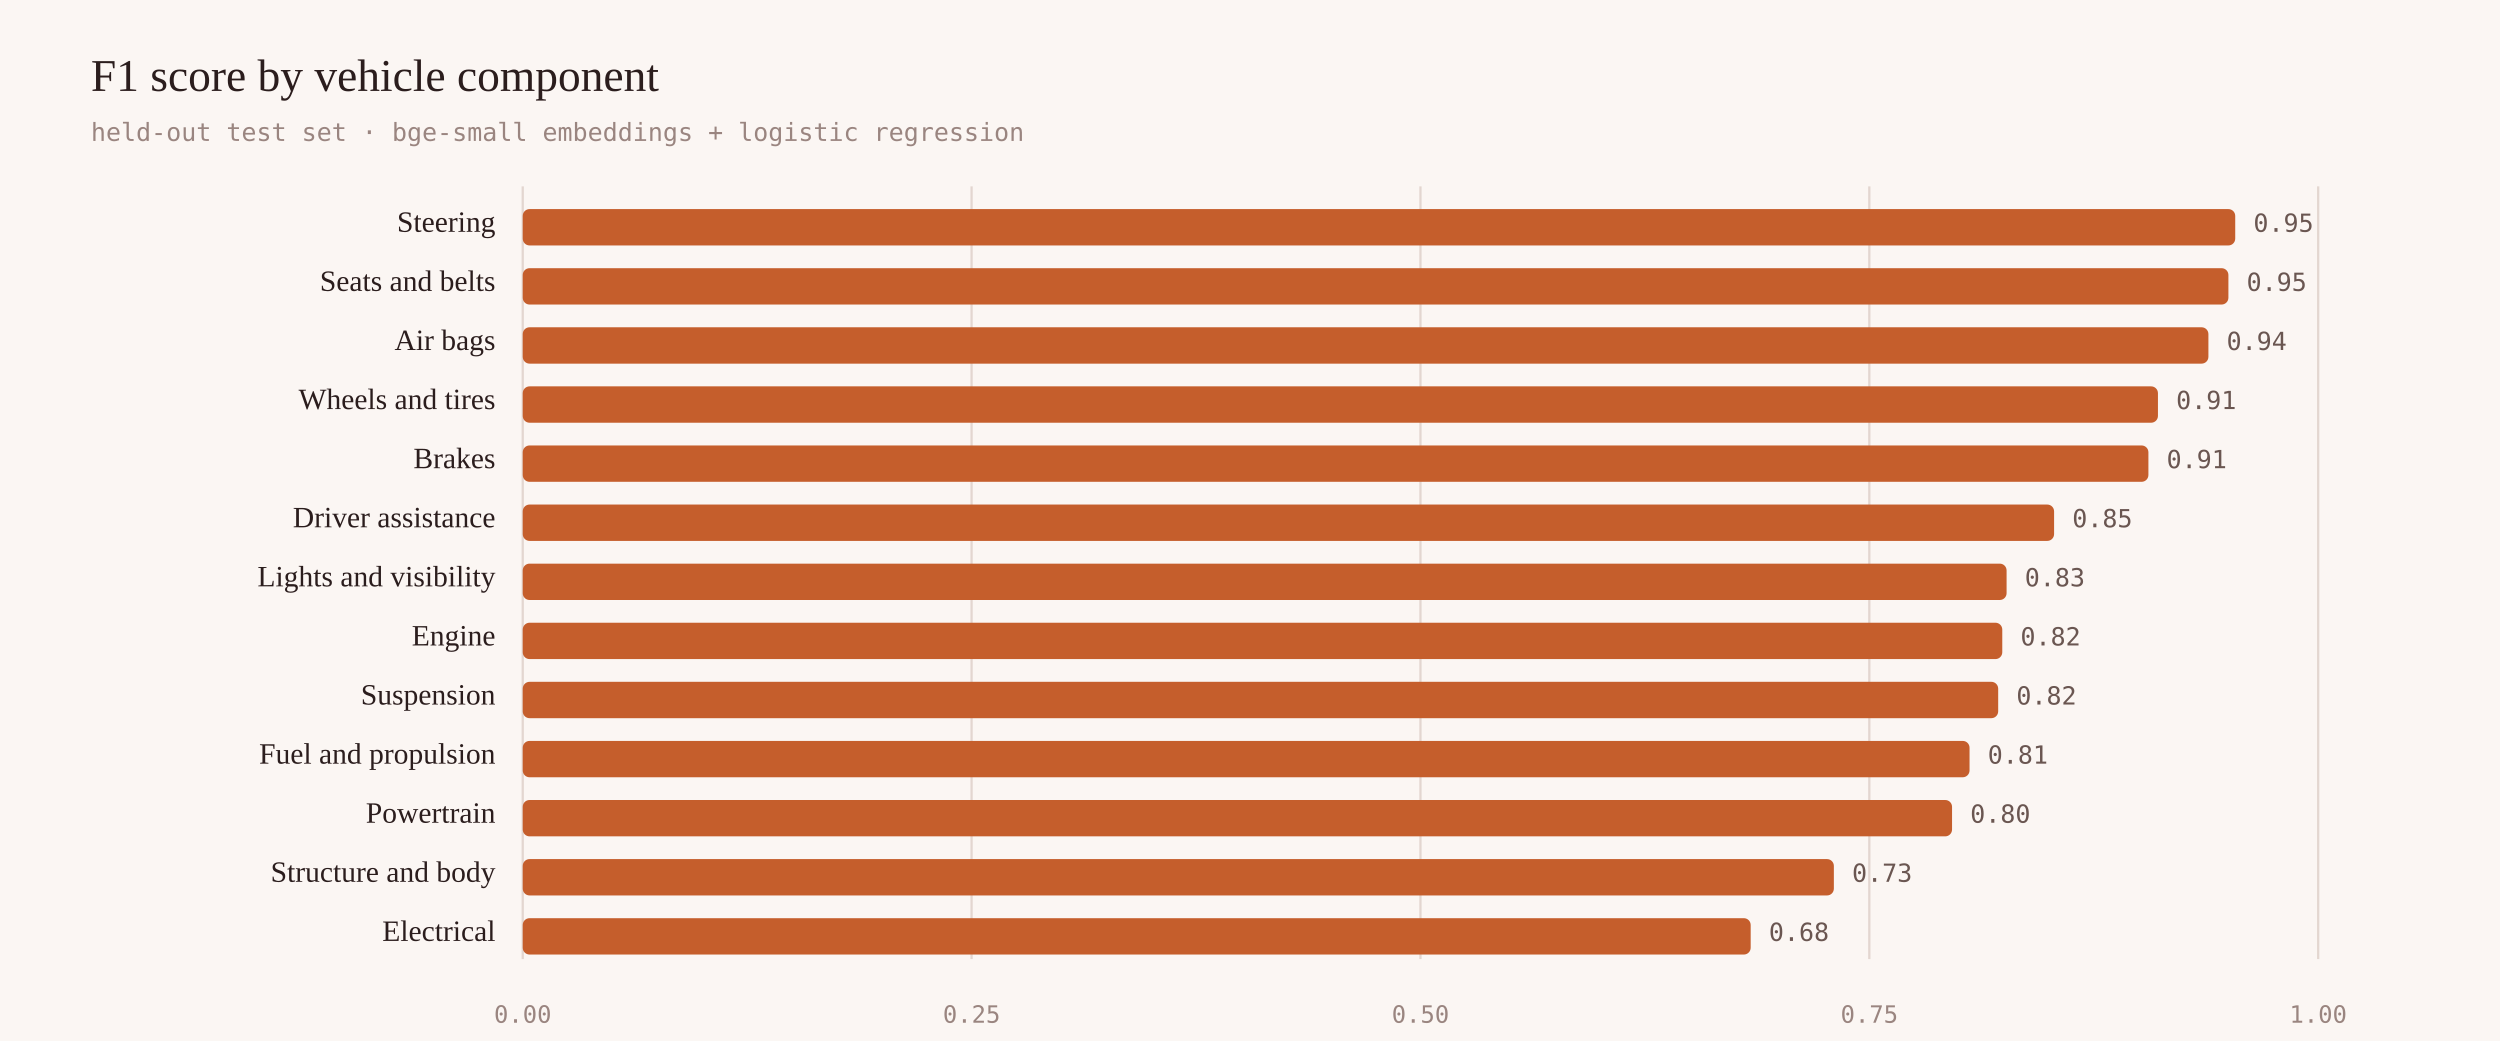
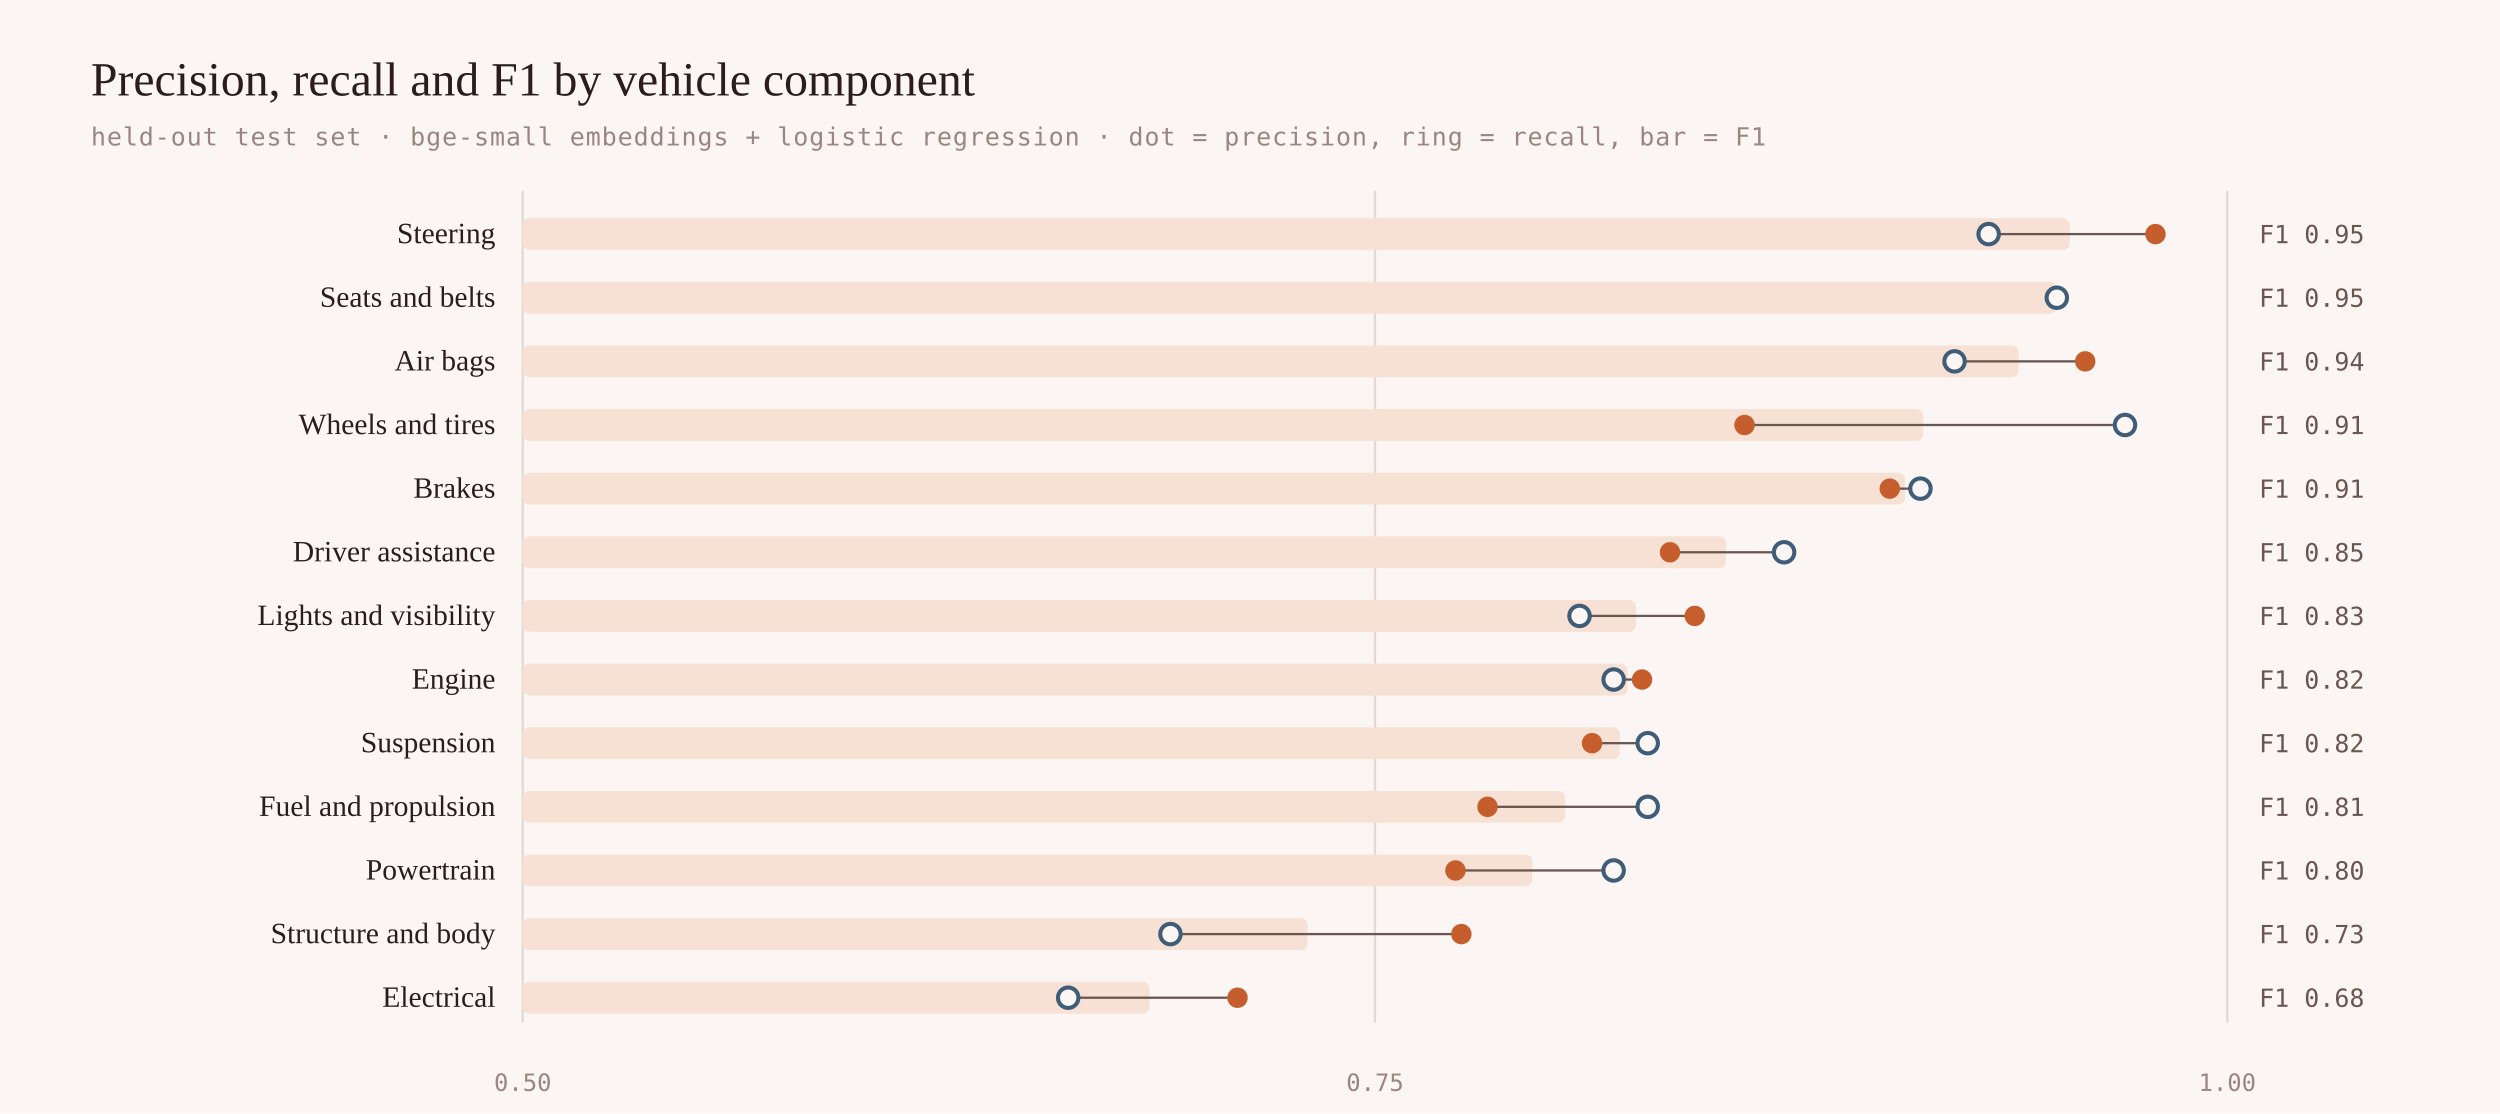
- <svg xmlns="http://www.w3.org/2000/svg" viewBox="0 0 1100 458" width="1100" height="458" role="img" aria-label="F1 score by component">
-   <rect width="1100" height="458" fill="#fbf6f3" />
-   <text x="40.0" y="40.0" font-family="Georgia, 'Times New Roman', serif" font-size="20" fill="#2b1d1d" text-anchor="start" font-weight="400" letter-spacing="0">F1 score by vehicle component</text>
-   <text x="40.0" y="62.0" font-family="ui-monospace, 'SF Mono', Menlo, Consolas, monospace" font-size="11" fill="#9a8580" text-anchor="start" font-weight="400" letter-spacing="0">held-out test set · bge-small embeddings + logistic regression</text>
-   <line x1="230.0" x2="230.0" y1="82" y2="422" stroke="#e3d6d0" />
-   <text x="230.0" y="450.0" font-family="ui-monospace, 'SF Mono', Menlo, Consolas, monospace" font-size="10.5" fill="#9a8580" text-anchor="middle" font-weight="400" letter-spacing="0">0.00</text>
-   <line x1="427.5" x2="427.5" y1="82" y2="422" stroke="#e3d6d0" />
-   <text x="427.5" y="450.0" font-family="ui-monospace, 'SF Mono', Menlo, Consolas, monospace" font-size="10.5" fill="#9a8580" text-anchor="middle" font-weight="400" letter-spacing="0">0.25</text>
-   <line x1="625.0" x2="625.0" y1="82" y2="422" stroke="#e3d6d0" />
-   <text x="625.0" y="450.0" font-family="ui-monospace, 'SF Mono', Menlo, Consolas, monospace" font-size="10.5" fill="#9a8580" text-anchor="middle" font-weight="400" letter-spacing="0">0.50</text>
-   <line x1="822.5" x2="822.5" y1="82" y2="422" stroke="#e3d6d0" />
-   <text x="822.5" y="450.0" font-family="ui-monospace, 'SF Mono', Menlo, Consolas, monospace" font-size="10.5" fill="#9a8580" text-anchor="middle" font-weight="400" letter-spacing="0">0.75</text>
-   <line x1="1020.0" x2="1020.0" y1="82" y2="422" stroke="#e3d6d0" />
-   <text x="1020.0" y="450.0" font-family="ui-monospace, 'SF Mono', Menlo, Consolas, monospace" font-size="10.5" fill="#9a8580" text-anchor="middle" font-weight="400" letter-spacing="0">1.00</text>
-   <text x="218.0" y="102.0" font-family="Georgia, 'Times New Roman', serif" font-size="13" fill="#2b1d1d" text-anchor="end" font-weight="400" letter-spacing="0">Steering</text>
-   <rect x="230" y="92" width="753.5" height="16" rx="3" fill="#c55e2c" />
-   <text x="991.5" y="102.0" font-family="ui-monospace, 'SF Mono', Menlo, Consolas, monospace" font-size="11" fill="#6a5651" text-anchor="start" font-weight="400" letter-spacing="0">0.95</text>
-   <text x="218.0" y="128.0" font-family="Georgia, 'Times New Roman', serif" font-size="13" fill="#2b1d1d" text-anchor="end" font-weight="400" letter-spacing="0">Seats and belts</text>
-   <rect x="230" y="118" width="750.5" height="16" rx="3" fill="#c55e2c" />
-   <text x="988.5" y="128.0" font-family="ui-monospace, 'SF Mono', Menlo, Consolas, monospace" font-size="11" fill="#6a5651" text-anchor="start" font-weight="400" letter-spacing="0">0.95</text>
-   <text x="218.0" y="154.0" font-family="Georgia, 'Times New Roman', serif" font-size="13" fill="#2b1d1d" text-anchor="end" font-weight="400" letter-spacing="0">Air bags</text>
-   <rect x="230" y="144" width="741.7" height="16" rx="3" fill="#c55e2c" />
-   <text x="979.7" y="154.0" font-family="ui-monospace, 'SF Mono', Menlo, Consolas, monospace" font-size="11" fill="#6a5651" text-anchor="start" font-weight="400" letter-spacing="0">0.94</text>
-   <text x="218.0" y="180.0" font-family="Georgia, 'Times New Roman', serif" font-size="13" fill="#2b1d1d" text-anchor="end" font-weight="400" letter-spacing="0">Wheels and tires</text>
-   <rect x="230" y="170" width="719.5" height="16" rx="3" fill="#c55e2c" />
-   <text x="957.5" y="180.0" font-family="ui-monospace, 'SF Mono', Menlo, Consolas, monospace" font-size="11" fill="#6a5651" text-anchor="start" font-weight="400" letter-spacing="0">0.91</text>
-   <text x="218.0" y="206.0" font-family="Georgia, 'Times New Roman', serif" font-size="13" fill="#2b1d1d" text-anchor="end" font-weight="400" letter-spacing="0">Brakes</text>
-   <rect x="230" y="196" width="715.3" height="16" rx="3" fill="#c55e2c" />
-   <text x="953.3" y="206.0" font-family="ui-monospace, 'SF Mono', Menlo, Consolas, monospace" font-size="11" fill="#6a5651" text-anchor="start" font-weight="400" letter-spacing="0">0.91</text>
-   <text x="218.0" y="232.0" font-family="Georgia, 'Times New Roman', serif" font-size="13" fill="#2b1d1d" text-anchor="end" font-weight="400" letter-spacing="0">Driver assistance</text>
-   <rect x="230" y="222" width="673.8" height="16" rx="3" fill="#c55e2c" />
-   <text x="911.8" y="232.0" font-family="ui-monospace, 'SF Mono', Menlo, Consolas, monospace" font-size="11" fill="#6a5651" text-anchor="start" font-weight="400" letter-spacing="0">0.85</text>
-   <text x="218.0" y="258.0" font-family="Georgia, 'Times New Roman', serif" font-size="13" fill="#2b1d1d" text-anchor="end" font-weight="400" letter-spacing="0">Lights and visibility</text>
-   <rect x="230" y="248" width="652.9" height="16" rx="3" fill="#c55e2c" />
-   <text x="890.9" y="258.0" font-family="ui-monospace, 'SF Mono', Menlo, Consolas, monospace" font-size="11" fill="#6a5651" text-anchor="start" font-weight="400" letter-spacing="0">0.83</text>
-   <text x="218.0" y="284.0" font-family="Georgia, 'Times New Roman', serif" font-size="13" fill="#2b1d1d" text-anchor="end" font-weight="400" letter-spacing="0">Engine</text>
-   <rect x="230" y="274" width="651.0" height="16" rx="3" fill="#c55e2c" />
-   <text x="889.0" y="284.0" font-family="ui-monospace, 'SF Mono', Menlo, Consolas, monospace" font-size="11" fill="#6a5651" text-anchor="start" font-weight="400" letter-spacing="0">0.82</text>
-   <text x="218.0" y="310.0" font-family="Georgia, 'Times New Roman', serif" font-size="13" fill="#2b1d1d" text-anchor="end" font-weight="400" letter-spacing="0">Suspension</text>
-   <rect x="230" y="300" width="649.2" height="16" rx="3" fill="#c55e2c" />
-   <text x="887.2" y="310.0" font-family="ui-monospace, 'SF Mono', Menlo, Consolas, monospace" font-size="11" fill="#6a5651" text-anchor="start" font-weight="400" letter-spacing="0">0.82</text>
-   <text x="218.0" y="336.0" font-family="Georgia, 'Times New Roman', serif" font-size="13" fill="#2b1d1d" text-anchor="end" font-weight="400" letter-spacing="0">Fuel and propulsion</text>
-   <rect x="230" y="326" width="636.6" height="16" rx="3" fill="#c55e2c" />
-   <text x="874.6" y="336.0" font-family="ui-monospace, 'SF Mono', Menlo, Consolas, monospace" font-size="11" fill="#6a5651" text-anchor="start" font-weight="400" letter-spacing="0">0.81</text>
-   <text x="218.0" y="362.0" font-family="Georgia, 'Times New Roman', serif" font-size="13" fill="#2b1d1d" text-anchor="end" font-weight="400" letter-spacing="0">Powertrain</text>
-   <rect x="230" y="352" width="628.9" height="16" rx="3" fill="#c55e2c" />
-   <text x="866.9" y="362.0" font-family="ui-monospace, 'SF Mono', Menlo, Consolas, monospace" font-size="11" fill="#6a5651" text-anchor="start" font-weight="400" letter-spacing="0">0.80</text>
-   <text x="218.0" y="388.0" font-family="Georgia, 'Times New Roman', serif" font-size="13" fill="#2b1d1d" text-anchor="end" font-weight="400" letter-spacing="0">Structure and body</text>
-   <rect x="230" y="378" width="576.9" height="16" rx="3" fill="#c55e2c" />
-   <text x="814.9" y="388.0" font-family="ui-monospace, 'SF Mono', Menlo, Consolas, monospace" font-size="11" fill="#6a5651" text-anchor="start" font-weight="400" letter-spacing="0">0.73</text>
-   <text x="218.0" y="414.0" font-family="Georgia, 'Times New Roman', serif" font-size="13" fill="#2b1d1d" text-anchor="end" font-weight="400" letter-spacing="0">Electrical</text>
-   <rect x="230" y="404" width="540.3" height="16" rx="3" fill="#c55e2c" />
-   <text x="778.3" y="414.0" font-family="ui-monospace, 'SF Mono', Menlo, Consolas, monospace" font-size="11" fill="#6a5651" text-anchor="start" font-weight="400" letter-spacing="0">0.68</text>
+ <svg xmlns="http://www.w3.org/2000/svg" viewBox="0 0 1100 490" width="1100" height="490" role="img" aria-label="Precision, recall and F1 by component">
+   <rect width="1100" height="490" fill="#fbf6f3" />
+   <text x="40.0" y="42.0" font-family="Georgia, 'Times New Roman', serif" font-size="21" fill="#2b1d1d" text-anchor="start" font-weight="400" letter-spacing="0">Precision, recall and F1 by vehicle component</text>
+   <text x="40.0" y="64.0" font-family="ui-monospace, 'SF Mono', Menlo, Consolas, monospace" font-size="11" fill="#9a8580" text-anchor="start" font-weight="400" letter-spacing="0.4">held-out test set · bge-small embeddings + logistic regression · dot = precision, ring = recall, bar = F1</text>
+   <line x1="230.0" x2="230.0" y1="84" y2="450" stroke="#e5d8d2" />
+   <text x="230.0" y="480.0" font-family="ui-monospace, 'SF Mono', Menlo, Consolas, monospace" font-size="10.5" fill="#9a8580" text-anchor="middle" font-weight="400" letter-spacing="0">0.50</text>
+   <line x1="605.0" x2="605.0" y1="84" y2="450" stroke="#e5d8d2" />
+   <text x="605.0" y="480.0" font-family="ui-monospace, 'SF Mono', Menlo, Consolas, monospace" font-size="10.5" fill="#9a8580" text-anchor="middle" font-weight="400" letter-spacing="0">0.75</text>
+   <line x1="980.0" x2="980.0" y1="84" y2="450" stroke="#e5d8d2" />
+   <text x="980.0" y="480.0" font-family="ui-monospace, 'SF Mono', Menlo, Consolas, monospace" font-size="10.5" fill="#9a8580" text-anchor="middle" font-weight="400" letter-spacing="0">1.00</text>
+   <text x="218.0" y="107.0" font-family="Georgia, 'Times New Roman', serif" font-size="13" fill="#2b1d1d" text-anchor="end" font-weight="400" letter-spacing="0">Steering</text>
+   <rect x="230" y="96" width="680.7" height="14" rx="3" fill="#f6e1d4" />
+   <line x1="948.4" x2="875.0" y1="103" y2="103" stroke="#6a5651" />
+   <circle cx="948.4" cy="103" r="4.5" fill="#c55e2c" />
+   <circle cx="875.0" cy="103" r="4.5" fill="#fbf6f3" stroke="#3f5d78" stroke-width="1.8" />
+   <text x="994.0" y="107.0" font-family="ui-monospace, 'SF Mono', Menlo, Consolas, monospace" font-size="11" fill="#6a5651" text-anchor="start" font-weight="400" letter-spacing="0">F1 0.95</text>
+   <text x="218.0" y="135.0" font-family="Georgia, 'Times New Roman', serif" font-size="13" fill="#2b1d1d" text-anchor="end" font-weight="400" letter-spacing="0">Seats and belts</text>
+   <rect x="230" y="124" width="675.0" height="14" rx="3" fill="#f6e1d4" />
+   <line x1="905.0" x2="905.0" y1="131" y2="131" stroke="#6a5651" />
+   <circle cx="905.0" cy="131" r="4.5" fill="#c55e2c" />
+   <circle cx="905.0" cy="131" r="4.5" fill="#fbf6f3" stroke="#3f5d78" stroke-width="1.8" />
+   <text x="994.0" y="135.0" font-family="ui-monospace, 'SF Mono', Menlo, Consolas, monospace" font-size="11" fill="#6a5651" text-anchor="start" font-weight="400" letter-spacing="0">F1 0.95</text>
+   <text x="218.0" y="163.0" font-family="Georgia, 'Times New Roman', serif" font-size="13" fill="#2b1d1d" text-anchor="end" font-weight="400" letter-spacing="0">Air bags</text>
+   <rect x="230" y="152" width="658.2" height="14" rx="3" fill="#f6e1d4" />
+   <line x1="917.5" x2="860.0" y1="159" y2="159" stroke="#6a5651" />
+   <circle cx="917.5" cy="159" r="4.5" fill="#c55e2c" />
+   <circle cx="860.0" cy="159" r="4.5" fill="#fbf6f3" stroke="#3f5d78" stroke-width="1.8" />
+   <text x="994.0" y="163.0" font-family="ui-monospace, 'SF Mono', Menlo, Consolas, monospace" font-size="11" fill="#6a5651" text-anchor="start" font-weight="400" letter-spacing="0">F1 0.94</text>
+   <text x="218.0" y="191.0" font-family="Georgia, 'Times New Roman', serif" font-size="13" fill="#2b1d1d" text-anchor="end" font-weight="400" letter-spacing="0">Wheels and tires</text>
+   <rect x="230" y="180" width="616.2" height="14" rx="3" fill="#f6e1d4" />
+   <line x1="767.6" x2="935.0" y1="187" y2="187" stroke="#6a5651" />
+   <circle cx="767.6" cy="187" r="4.5" fill="#c55e2c" />
+   <circle cx="935.0" cy="187" r="4.5" fill="#fbf6f3" stroke="#3f5d78" stroke-width="1.8" />
+   <text x="994.0" y="191.0" font-family="ui-monospace, 'SF Mono', Menlo, Consolas, monospace" font-size="11" fill="#6a5651" text-anchor="start" font-weight="400" letter-spacing="0">F1 0.91</text>
+   <text x="218.0" y="219.0" font-family="Georgia, 'Times New Roman', serif" font-size="13" fill="#2b1d1d" text-anchor="end" font-weight="400" letter-spacing="0">Brakes</text>
+   <rect x="230" y="208" width="608.2" height="14" rx="3" fill="#f6e1d4" />
+   <line x1="831.5" x2="845.0" y1="215" y2="215" stroke="#6a5651" />
+   <circle cx="831.5" cy="215" r="4.5" fill="#c55e2c" />
+   <circle cx="845.0" cy="215" r="4.5" fill="#fbf6f3" stroke="#3f5d78" stroke-width="1.8" />
+   <text x="994.0" y="219.0" font-family="ui-monospace, 'SF Mono', Menlo, Consolas, monospace" font-size="11" fill="#6a5651" text-anchor="start" font-weight="400" letter-spacing="0">F1 0.91</text>
+   <text x="218.0" y="247.0" font-family="Georgia, 'Times New Roman', serif" font-size="13" fill="#2b1d1d" text-anchor="end" font-weight="400" letter-spacing="0">Driver assistance</text>
+   <rect x="230" y="236" width="529.4" height="14" rx="3" fill="#f6e1d4" />
+   <line x1="734.8" x2="785.0" y1="243" y2="243" stroke="#6a5651" />
+   <circle cx="734.8" cy="243" r="4.5" fill="#c55e2c" />
+   <circle cx="785.0" cy="243" r="4.5" fill="#fbf6f3" stroke="#3f5d78" stroke-width="1.8" />
+   <text x="994.0" y="247.0" font-family="ui-monospace, 'SF Mono', Menlo, Consolas, monospace" font-size="11" fill="#6a5651" text-anchor="start" font-weight="400" letter-spacing="0">F1 0.85</text>
+   <text x="218.0" y="275.0" font-family="Georgia, 'Times New Roman', serif" font-size="13" fill="#2b1d1d" text-anchor="end" font-weight="400" letter-spacing="0">Lights and visibility</text>
+   <rect x="230" y="264" width="489.8" height="14" rx="3" fill="#f6e1d4" />
+   <line x1="745.7" x2="695.0" y1="271" y2="271" stroke="#6a5651" />
+   <circle cx="745.7" cy="271" r="4.5" fill="#c55e2c" />
+   <circle cx="695.0" cy="271" r="4.5" fill="#fbf6f3" stroke="#3f5d78" stroke-width="1.8" />
+   <text x="994.0" y="275.0" font-family="ui-monospace, 'SF Mono', Menlo, Consolas, monospace" font-size="11" fill="#6a5651" text-anchor="start" font-weight="400" letter-spacing="0">F1 0.83</text>
+   <text x="218.0" y="303.0" font-family="Georgia, 'Times New Roman', serif" font-size="13" fill="#2b1d1d" text-anchor="end" font-weight="400" letter-spacing="0">Engine</text>
+   <rect x="230" y="292" width="486.2" height="14" rx="3" fill="#f6e1d4" />
+   <line x1="722.5" x2="710.0" y1="299" y2="299" stroke="#6a5651" />
+   <circle cx="722.5" cy="299" r="4.5" fill="#c55e2c" />
+   <circle cx="710.0" cy="299" r="4.5" fill="#fbf6f3" stroke="#3f5d78" stroke-width="1.8" />
+   <text x="994.0" y="303.0" font-family="ui-monospace, 'SF Mono', Menlo, Consolas, monospace" font-size="11" fill="#6a5651" text-anchor="start" font-weight="400" letter-spacing="0">F1 0.82</text>
+   <text x="218.0" y="331.0" font-family="Georgia, 'Times New Roman', serif" font-size="13" fill="#2b1d1d" text-anchor="end" font-weight="400" letter-spacing="0">Suspension</text>
+   <rect x="230" y="320" width="482.7" height="14" rx="3" fill="#f6e1d4" />
+   <line x1="700.5" x2="725.0" y1="327" y2="327" stroke="#6a5651" />
+   <circle cx="700.5" cy="327" r="4.5" fill="#c55e2c" />
+   <circle cx="725.0" cy="327" r="4.5" fill="#fbf6f3" stroke="#3f5d78" stroke-width="1.8" />
+   <text x="994.0" y="331.0" font-family="ui-monospace, 'SF Mono', Menlo, Consolas, monospace" font-size="11" fill="#6a5651" text-anchor="start" font-weight="400" letter-spacing="0">F1 0.82</text>
+   <text x="218.0" y="359.0" font-family="Georgia, 'Times New Roman', serif" font-size="13" fill="#2b1d1d" text-anchor="end" font-weight="400" letter-spacing="0">Fuel and propulsion</text>
+   <rect x="230" y="348" width="458.7" height="14" rx="3" fill="#f6e1d4" />
+   <line x1="654.5" x2="725.0" y1="355" y2="355" stroke="#6a5651" />
+   <circle cx="654.5" cy="355" r="4.5" fill="#c55e2c" />
+   <circle cx="725.0" cy="355" r="4.5" fill="#fbf6f3" stroke="#3f5d78" stroke-width="1.8" />
+   <text x="994.0" y="359.0" font-family="ui-monospace, 'SF Mono', Menlo, Consolas, monospace" font-size="11" fill="#6a5651" text-anchor="start" font-weight="400" letter-spacing="0">F1 0.81</text>
+   <text x="218.0" y="387.0" font-family="Georgia, 'Times New Roman', serif" font-size="13" fill="#2b1d1d" text-anchor="end" font-weight="400" letter-spacing="0">Powertrain</text>
+   <rect x="230" y="376" width="444.2" height="14" rx="3" fill="#f6e1d4" />
+   <line x1="640.4" x2="710.0" y1="383" y2="383" stroke="#6a5651" />
+   <circle cx="640.4" cy="383" r="4.5" fill="#c55e2c" />
+   <circle cx="710.0" cy="383" r="4.5" fill="#fbf6f3" stroke="#3f5d78" stroke-width="1.8" />
+   <text x="994.0" y="387.0" font-family="ui-monospace, 'SF Mono', Menlo, Consolas, monospace" font-size="11" fill="#6a5651" text-anchor="start" font-weight="400" letter-spacing="0">F1 0.80</text>
+   <text x="218.0" y="415.0" font-family="Georgia, 'Times New Roman', serif" font-size="13" fill="#2b1d1d" text-anchor="end" font-weight="400" letter-spacing="0">Structure and body</text>
+   <rect x="230" y="404" width="345.3" height="14" rx="3" fill="#f6e1d4" />
+   <line x1="643.0" x2="515.0" y1="411" y2="411" stroke="#6a5651" />
+   <circle cx="643.0" cy="411" r="4.5" fill="#c55e2c" />
+   <circle cx="515.0" cy="411" r="4.5" fill="#fbf6f3" stroke="#3f5d78" stroke-width="1.8" />
+   <text x="994.0" y="415.0" font-family="ui-monospace, 'SF Mono', Menlo, Consolas, monospace" font-size="11" fill="#6a5651" text-anchor="start" font-weight="400" letter-spacing="0">F1 0.73</text>
+   <text x="218.0" y="443.0" font-family="Georgia, 'Times New Roman', serif" font-size="13" fill="#2b1d1d" text-anchor="end" font-weight="400" letter-spacing="0">Electrical</text>
+   <rect x="230" y="432" width="275.8" height="14" rx="3" fill="#f6e1d4" />
+   <line x1="544.5" x2="470.0" y1="439" y2="439" stroke="#6a5651" />
+   <circle cx="544.5" cy="439" r="4.5" fill="#c55e2c" />
+   <circle cx="470.0" cy="439" r="4.5" fill="#fbf6f3" stroke="#3f5d78" stroke-width="1.8" />
+   <text x="994.0" y="443.0" font-family="ui-monospace, 'SF Mono', Menlo, Consolas, monospace" font-size="11" fill="#6a5651" text-anchor="start" font-weight="400" letter-spacing="0">F1 0.68</text>
</svg>
